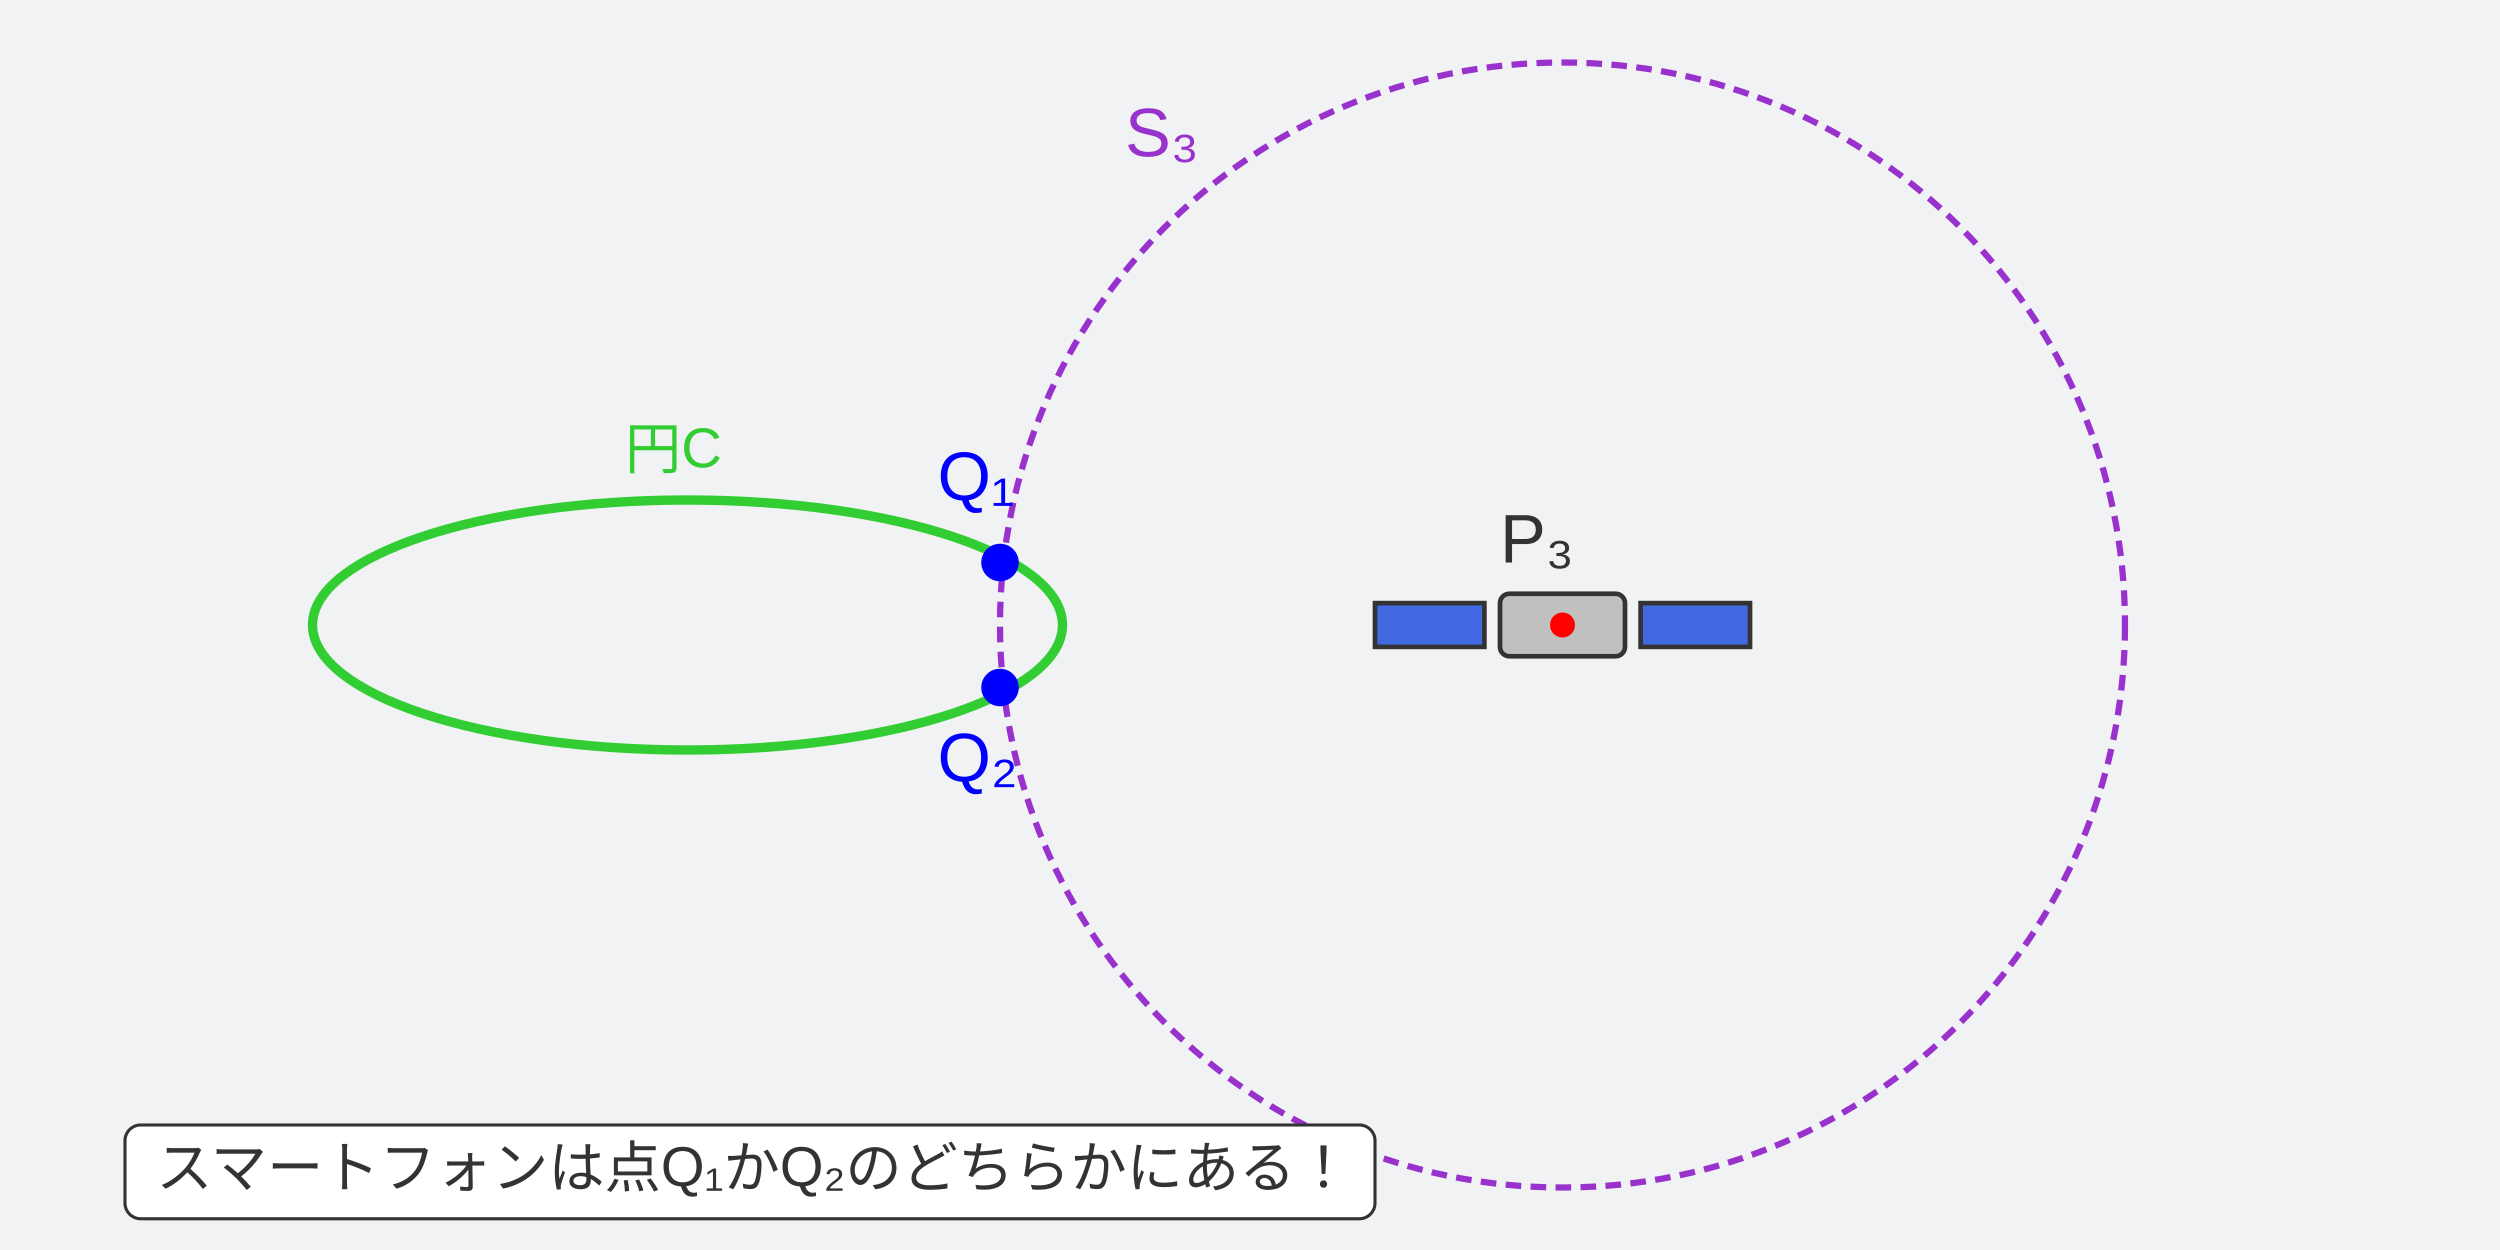
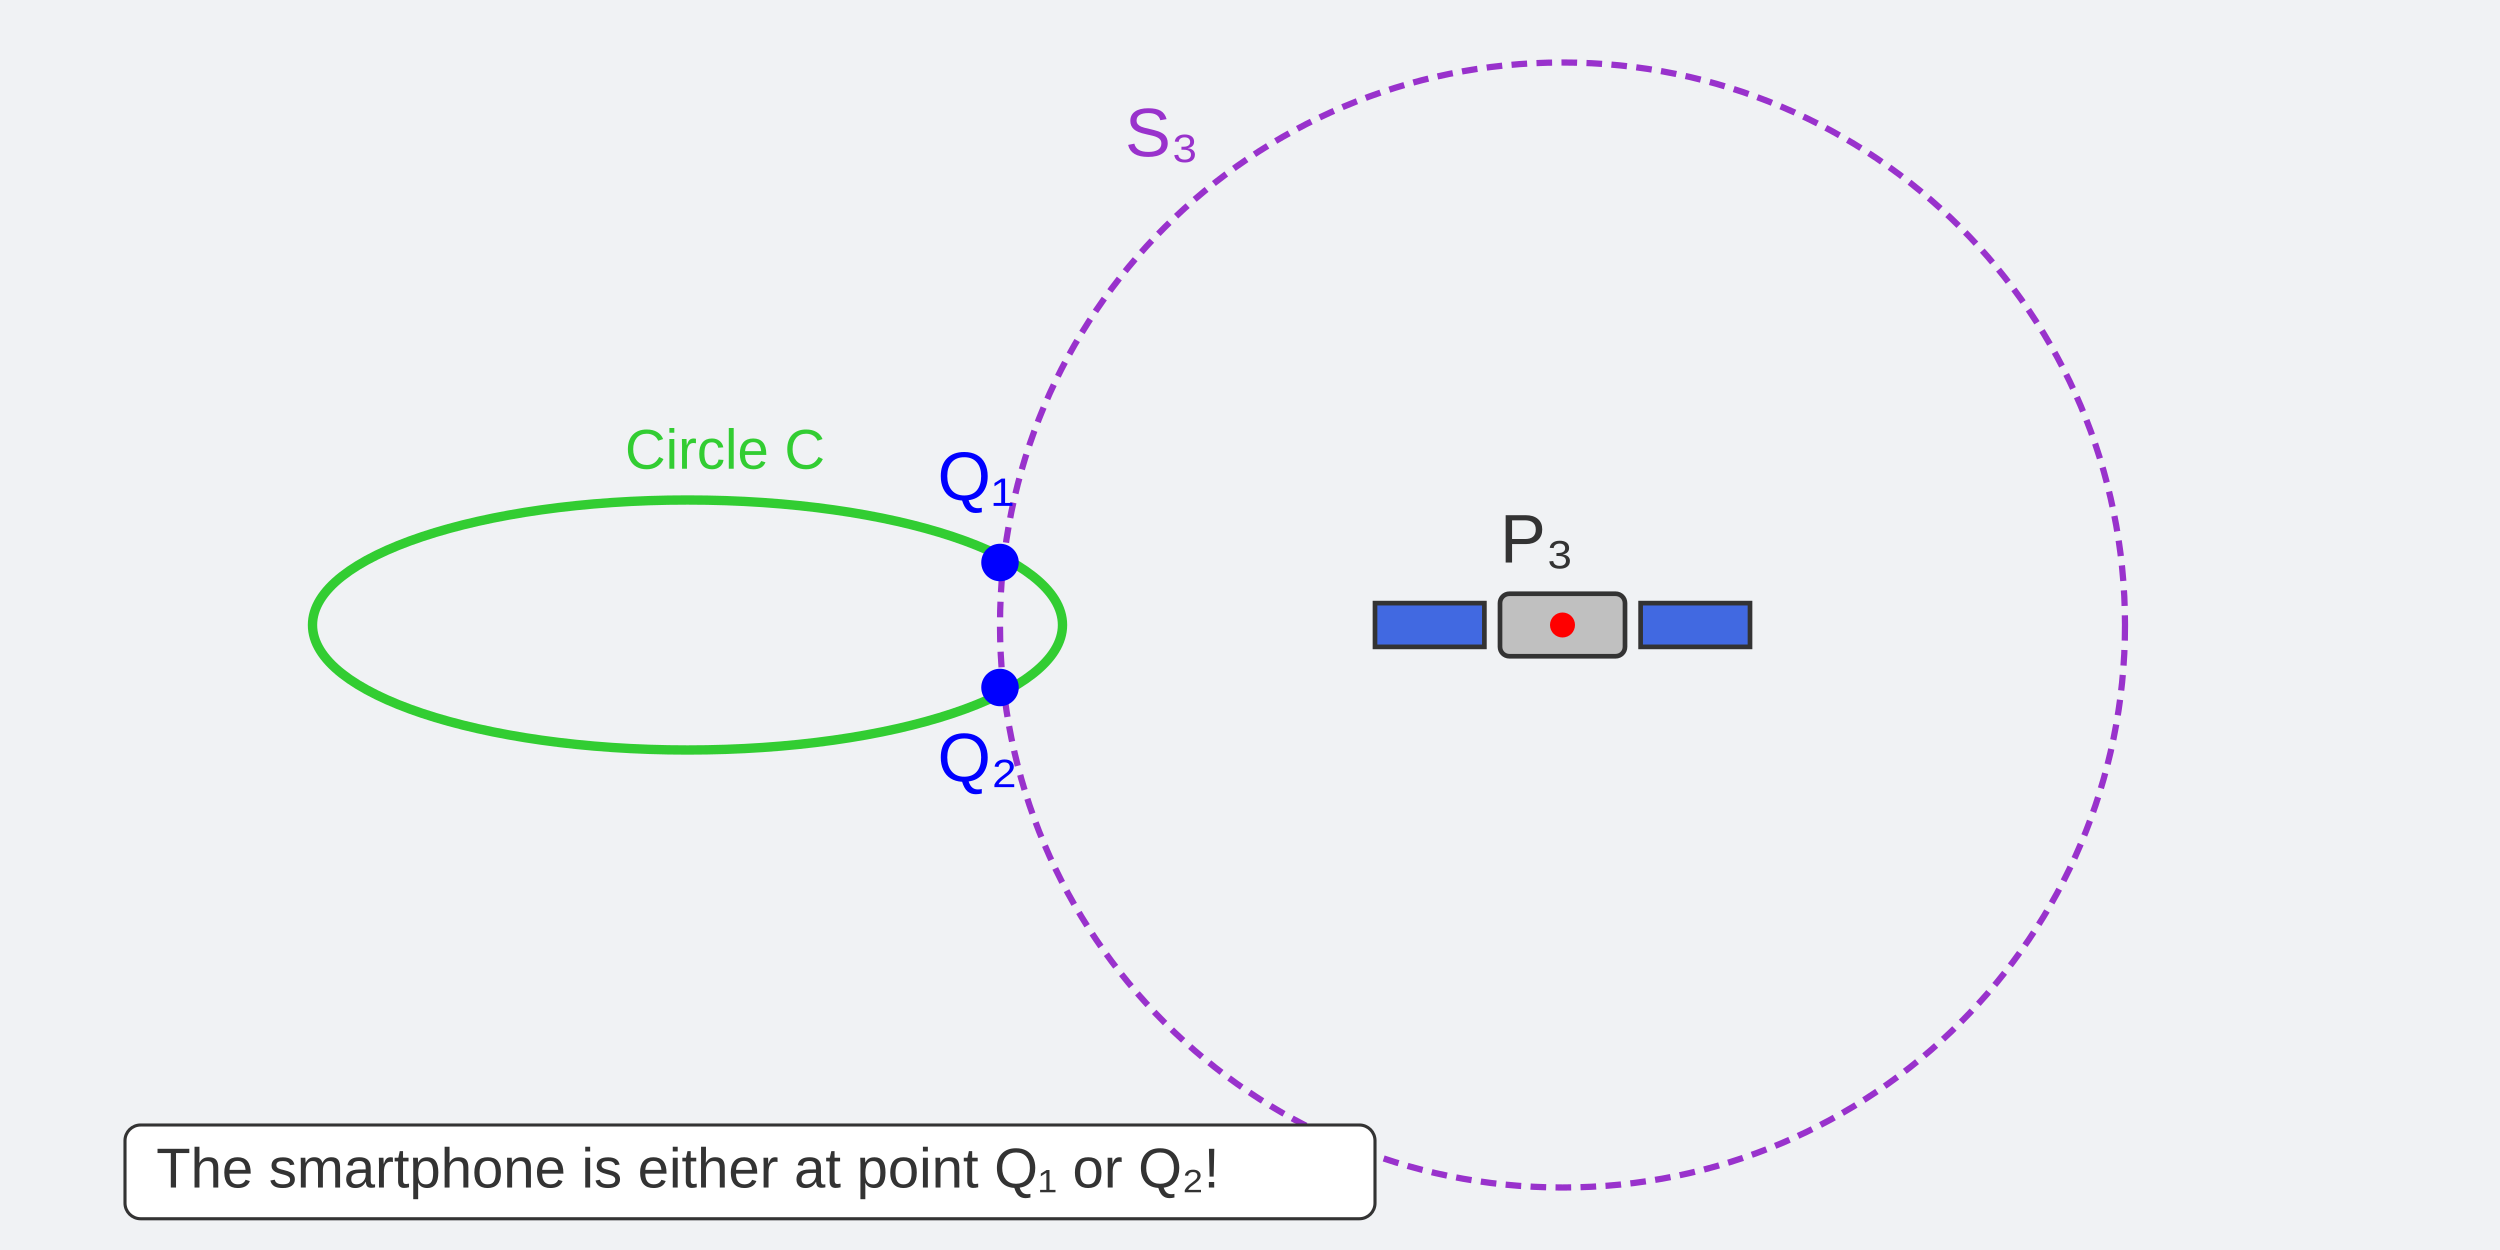
<svg xmlns="http://www.w3.org/2000/svg" viewBox="0 0 800 400">
  <rect width="800" height="400" fill="#f0f8ff" opacity="0.3" />
  <g transform="translate(500, 200)">
    <rect x="-20" y="-10" width="40" height="20" fill="#C0C0C0" stroke="#333" stroke-width="1.5" rx="3" ry="3" />
    <rect x="-60" y="-7" width="35" height="14" fill="#4169E1" stroke="#333" stroke-width="1.5" />
    <rect x="25" y="-7" width="35" height="14" fill="#4169E1" stroke="#333" stroke-width="1.5" />
  </g>
  <circle cx="500" cy="200" r="4" fill="red" />
  <text x="480" y="180" font-family="Arial" font-size="22" fill="#333">P₃</text>
  <circle cx="500" cy="200" r="180" stroke="#9932CC" stroke-width="2" stroke-dasharray="5,3" fill="none" />
  <text x="360" y="50" font-family="Arial" font-size="22" fill="#9932CC">S₃</text>
  <ellipse cx="220" cy="200" rx="120" ry="40" stroke="#32CD32" stroke-width="3" fill="none" />
-   <text x="200" y="150" font-family="Arial" font-size="18" fill="#32CD32">円C</text>
+   <text x="200" y="150" font-family="Arial" font-size="18" fill="#32CD32">Circle C</text>
  <circle cx="320" cy="180" r="6" fill="blue" />
  <text x="300" y="160" font-family="Arial" font-size="22" fill="blue">Q₁</text>
  <circle cx="320" cy="220" r="6" fill="blue" />
  <text x="300" y="250" font-family="Arial" font-size="22" fill="blue">Q₂</text>
  <rect x="40" y="360" width="400" height="30" fill="white" stroke="#333" stroke-width="1" rx="5" ry="5" />
-   <text x="50" y="380" font-family="Arial" font-size="18" fill="#333">スマートフォンは点Q₁かQ₂のどちらかにある！</text>
+   <text x="50" y="380" font-family="Arial" font-size="18" fill="#333">The smartphone is either at point Q₁ or Q₂!</text>
</svg>
